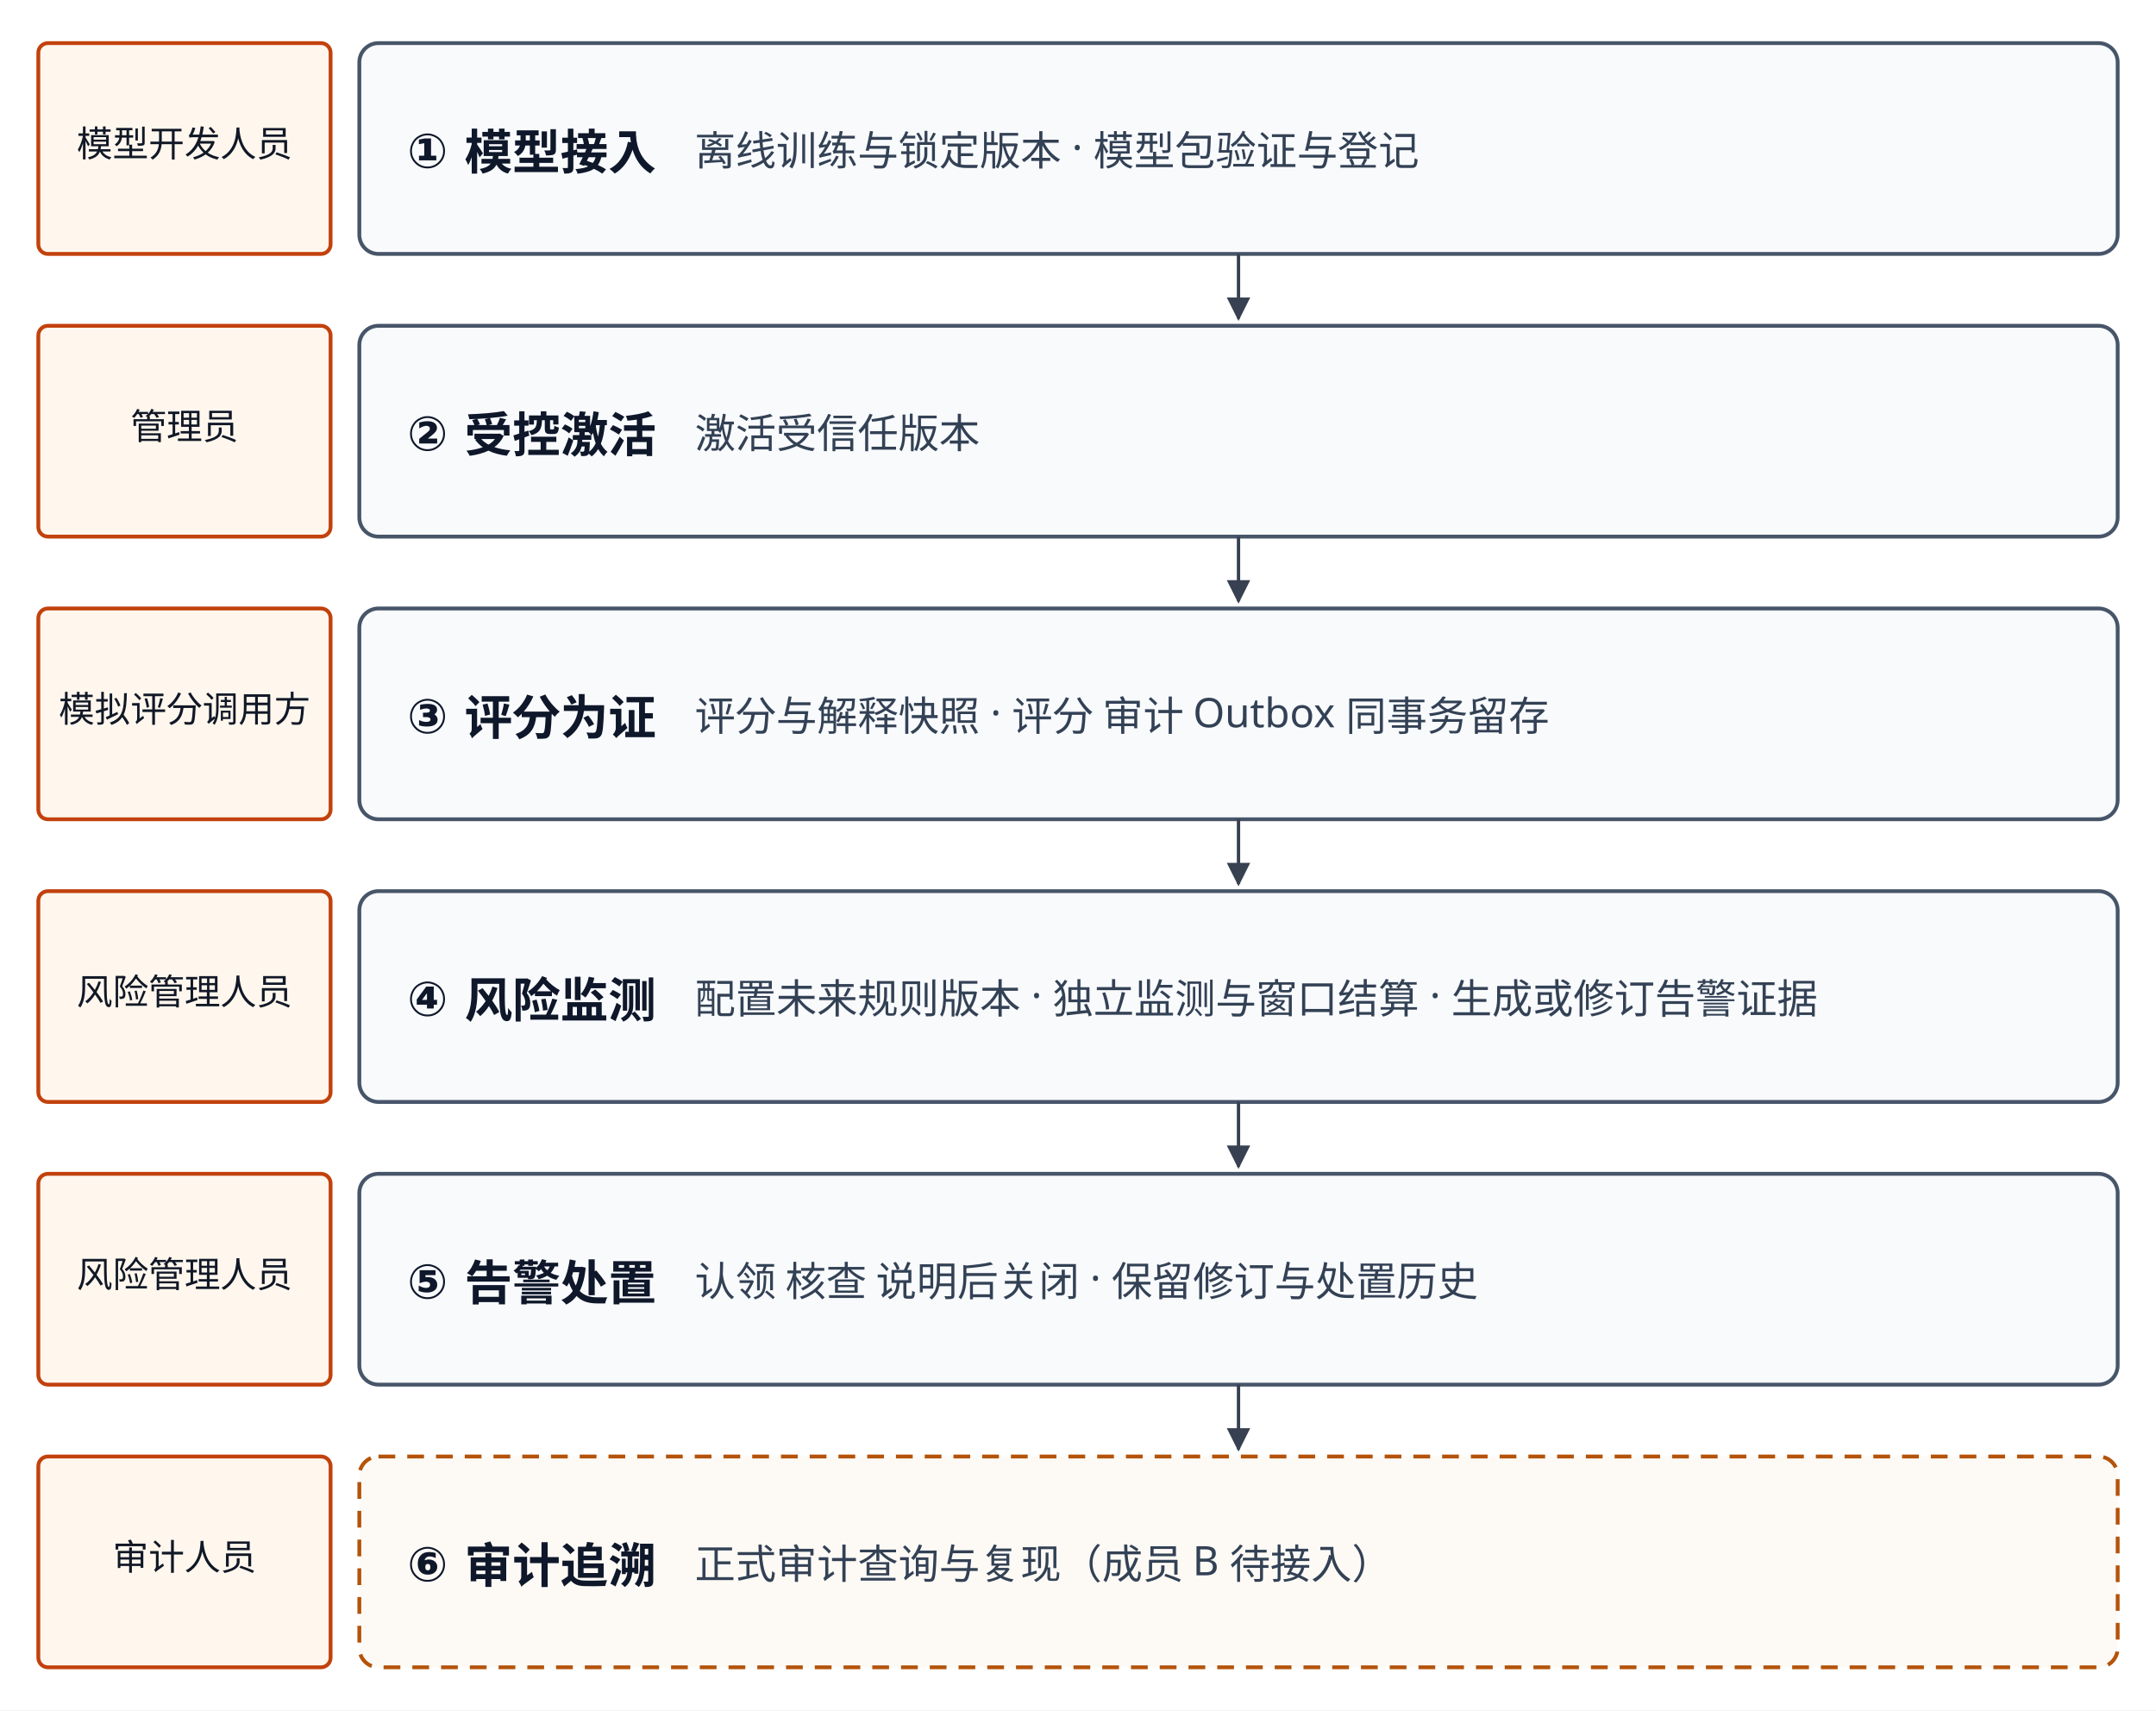
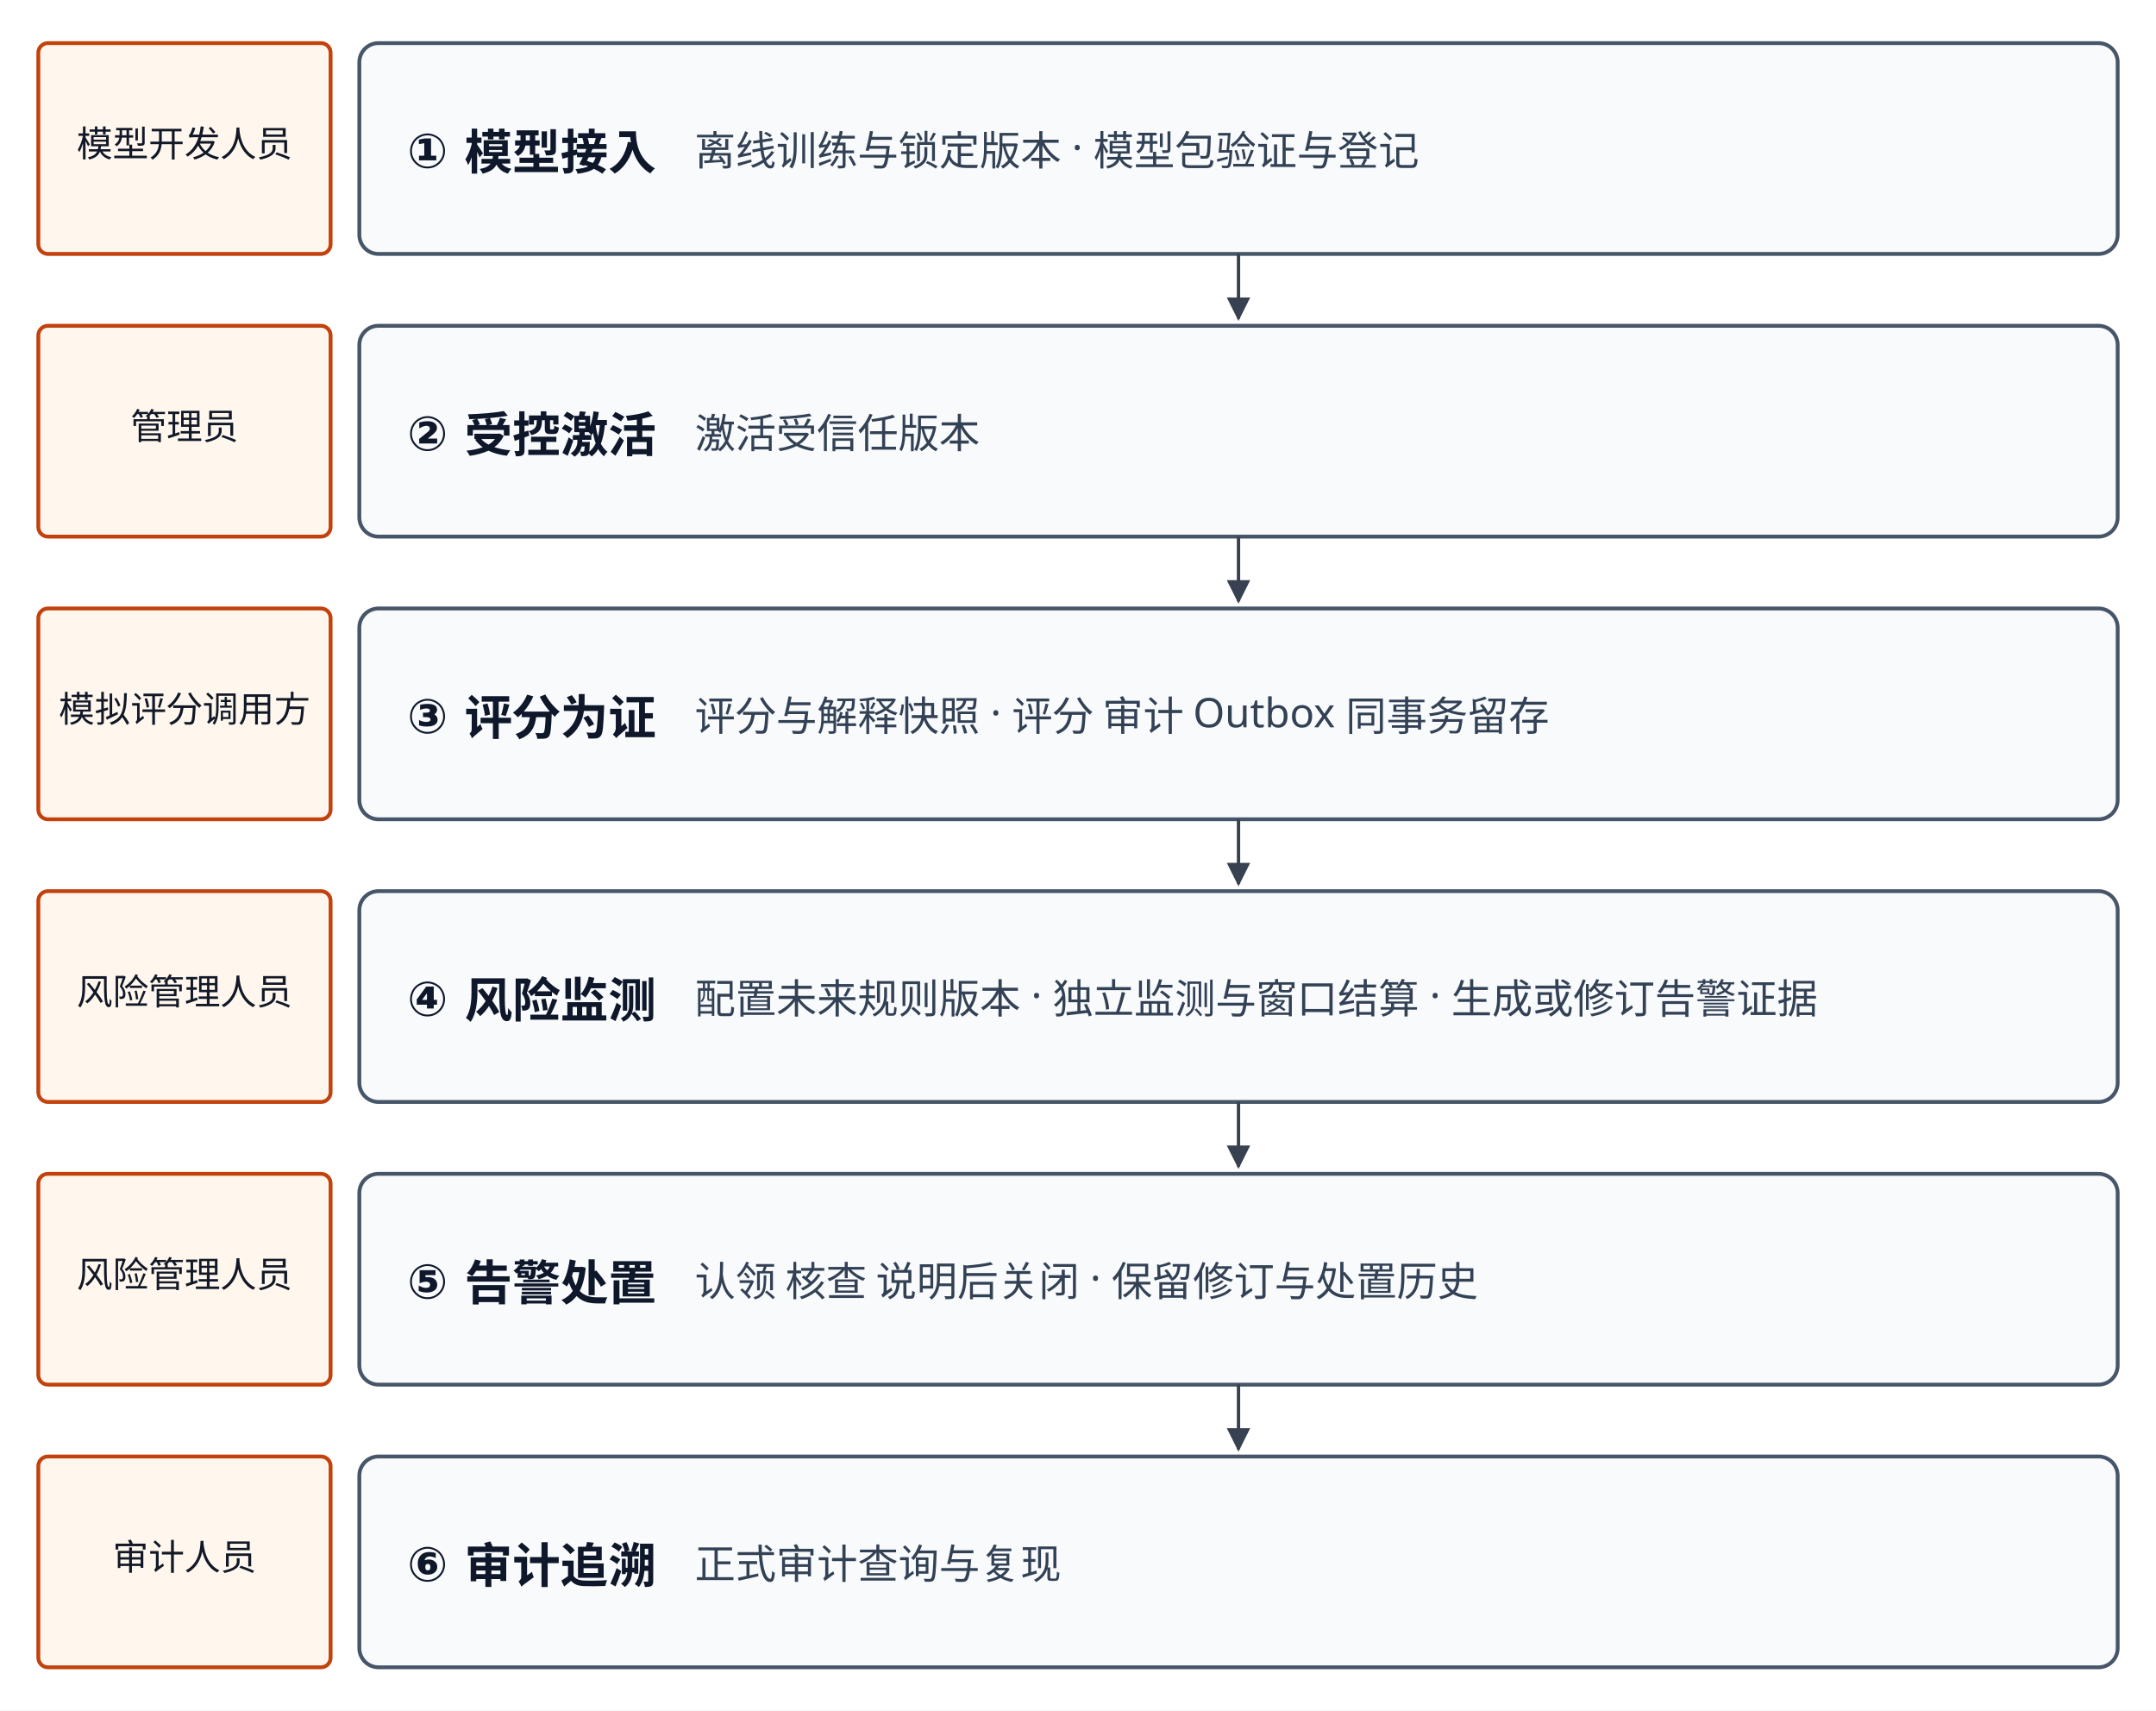
<svg xmlns="http://www.w3.org/2000/svg" width="900" height="714" viewBox="0 0 900 714">
  <defs>
    <marker id="arrow" viewBox="0 0 10 10" refX="9" refY="5" markerWidth="7" markerHeight="7" orient="auto-start-reverse">
      <path d="M0,0 L10,5 L0,10 z" fill="#374151" />
    </marker>
  </defs>
  <rect width="900" height="714" fill="#ffffff" />
  <rect x="16" y="18" width="122" height="88" rx="4" fill="#fff7ed" stroke="#c2410c" stroke-width="1.6" />
  <text x="77.0" y="65.375" font-family="Microsoft YaHei, SimHei, sans-serif" font-size="15" text-anchor="middle" fill="#111827">模型开发人员</text>
  <rect x="150" y="18" width="734" height="88" rx="8" fill="#f8fafc" stroke="#475569" stroke-width="1.6" />
  <text x="170" y="70.0" font-family="Microsoft YaHei, SimHei, sans-serif" font-size="20" font-weight="600" fill="#0f172a">① 模型接入</text>
  <text x="290" y="69.0" font-family="Microsoft YaHei, SimHei, sans-serif" font-size="17" fill="#334155">离线训练与锁定版本 · 模型包验证与登记</text>
  <polyline points="517.0,106 517.0,133" fill="none" stroke="#374151" stroke-width="1.4" marker-end="url(#arrow)" />
  <rect x="16" y="136" width="122" height="88" rx="4" fill="#fff7ed" stroke="#c2410c" stroke-width="1.6" />
  <text x="77.0" y="183.375" font-family="Microsoft YaHei, SimHei, sans-serif" font-size="15" text-anchor="middle" fill="#111827">管理员</text>
  <rect x="150" y="136" width="734" height="88" rx="8" fill="#f8fafc" stroke="#475569" stroke-width="1.6" />
  <text x="170" y="188.0" font-family="Microsoft YaHei, SimHei, sans-serif" font-size="20" font-weight="600" fill="#0f172a">② 受控激活</text>
  <text x="290" y="187.0" font-family="Microsoft YaHei, SimHei, sans-serif" font-size="17" fill="#334155">激活受信任版本</text>
  <polyline points="517.0,224 517.0,251" fill="none" stroke="#374151" stroke-width="1.4" marker-end="url(#arrow)" />
  <rect x="16" y="254" width="122" height="88" rx="4" fill="#fff7ed" stroke="#c2410c" stroke-width="1.6" />
  <text x="77.0" y="301.375" font-family="Microsoft YaHei, SimHei, sans-serif" font-size="15" text-anchor="middle" fill="#111827">模拟评分调用方</text>
  <rect x="150" y="254" width="734" height="88" rx="8" fill="#f8fafc" stroke="#475569" stroke-width="1.6" />
  <text x="170" y="306.0" font-family="Microsoft YaHei, SimHei, sans-serif" font-size="20" font-weight="600" fill="#0f172a">③ 评分为证</text>
  <text x="290" y="305.0" font-family="Microsoft YaHei, SimHei, sans-serif" font-size="17" fill="#334155">评分与解释快照 · 评分 审计 Outbox 同事务留存</text>
  <polyline points="517.0,342 517.0,369" fill="none" stroke="#374151" stroke-width="1.4" marker-end="url(#arrow)" />
  <rect x="16" y="372" width="122" height="88" rx="4" fill="#fff7ed" stroke="#c2410c" stroke-width="1.6" />
  <text x="77.0" y="419.375" font-family="Microsoft YaHei, SimHei, sans-serif" font-size="15" text-anchor="middle" fill="#111827">风险管理人员</text>
  <rect x="150" y="372" width="734" height="88" rx="8" fill="#f8fafc" stroke="#475569" stroke-width="1.6" />
  <text x="170" y="424.0" font-family="Microsoft YaHei, SimHei, sans-serif" font-size="20" font-weight="600" fill="#0f172a">④ 风险监测</text>
  <text x="290" y="423.0" font-family="Microsoft YaHei, SimHei, sans-serif" font-size="17" fill="#334155">配置未来规则版本 · 独立监测与窗口结算 · 生成或修订告警证据</text>
  <polyline points="517.0,460 517.0,487" fill="none" stroke="#374151" stroke-width="1.4" marker-end="url(#arrow)" />
  <rect x="16" y="490" width="122" height="88" rx="4" fill="#fff7ed" stroke="#c2410c" stroke-width="1.6" />
  <text x="77.0" y="537.375" font-family="Microsoft YaHei, SimHei, sans-serif" font-size="15" text-anchor="middle" fill="#111827">风险管理人员</text>
  <rect x="150" y="490" width="734" height="88" rx="8" fill="#f8fafc" stroke="#475569" stroke-width="1.6" />
  <text x="170" y="542.0" font-family="Microsoft YaHei, SimHei, sans-serif" font-size="20" font-weight="600" fill="#0f172a">⑤ 告警处置</text>
  <text x="290" y="541.0" font-family="Microsoft YaHei, SimHei, sans-serif" font-size="17" fill="#334155">认领 核查 说明后关闭 · 保留修订与处置历史</text>
  <polyline points="517.0,578 517.0,605" fill="none" stroke="#374151" stroke-width="1.4" marker-end="url(#arrow)" />
  <rect x="16" y="608" width="122" height="88" rx="4" fill="#fff7ed" stroke="#c2410c" stroke-width="1.6" />
  <text x="77.0" y="655.375" font-family="Microsoft YaHei, SimHei, sans-serif" font-size="15" text-anchor="middle" fill="#111827">审计人员</text>
-   <rect x="150" y="608" width="734" height="88" rx="8" fill="#fdfaf5" stroke="#b45309" stroke-width="1.6" stroke-dasharray="7,5" />
+   <rect x="150" y="608" width="734" height="88" rx="8" fill="#f8fafc" stroke="#475569" stroke-width="1.6" />
  <text x="170" y="660.0" font-family="Microsoft YaHei, SimHei, sans-serif" font-size="20" font-weight="600" fill="#0f172a">⑥ 审计追溯</text>
-   <text x="290" y="659.0" font-family="Microsoft YaHei, SimHei, sans-serif" font-size="17" fill="#334155">正式审计查询与复现（成员 B 待接入）</text>
+   <text x="290" y="659.0" font-family="Microsoft YaHei, SimHei, sans-serif" font-size="17" fill="#334155">正式审计查询与复现</text>
</svg>
